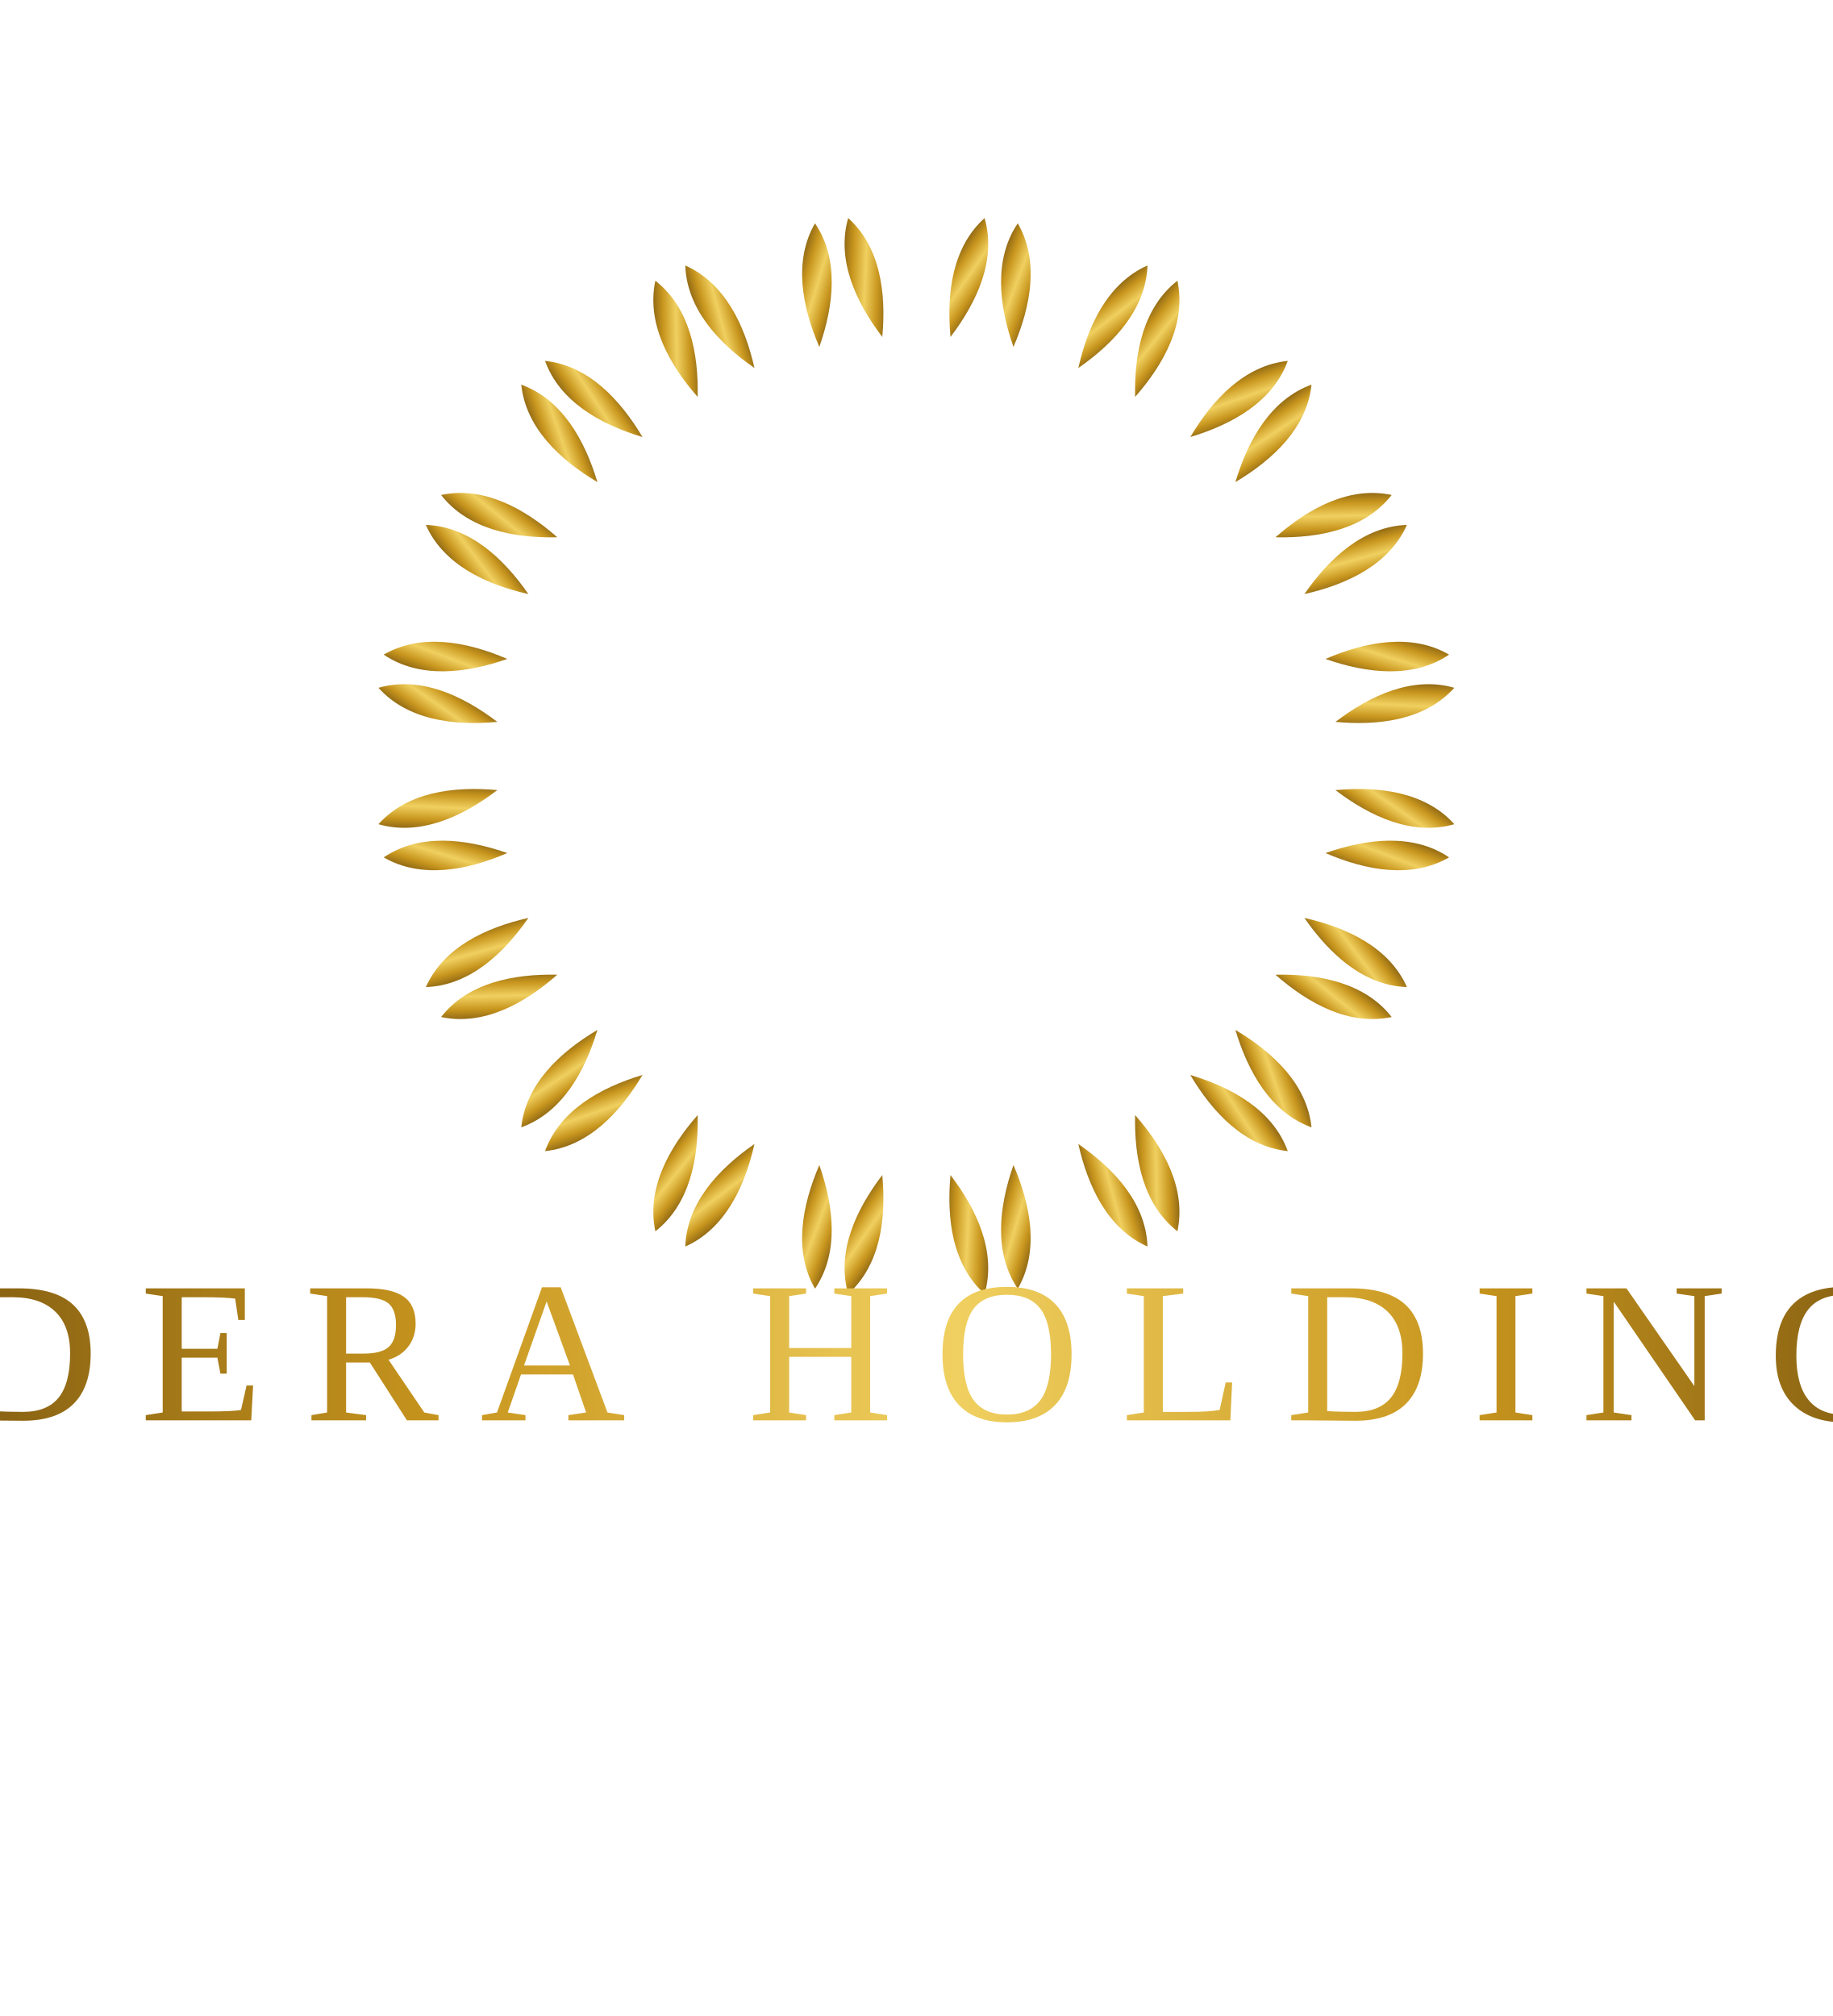
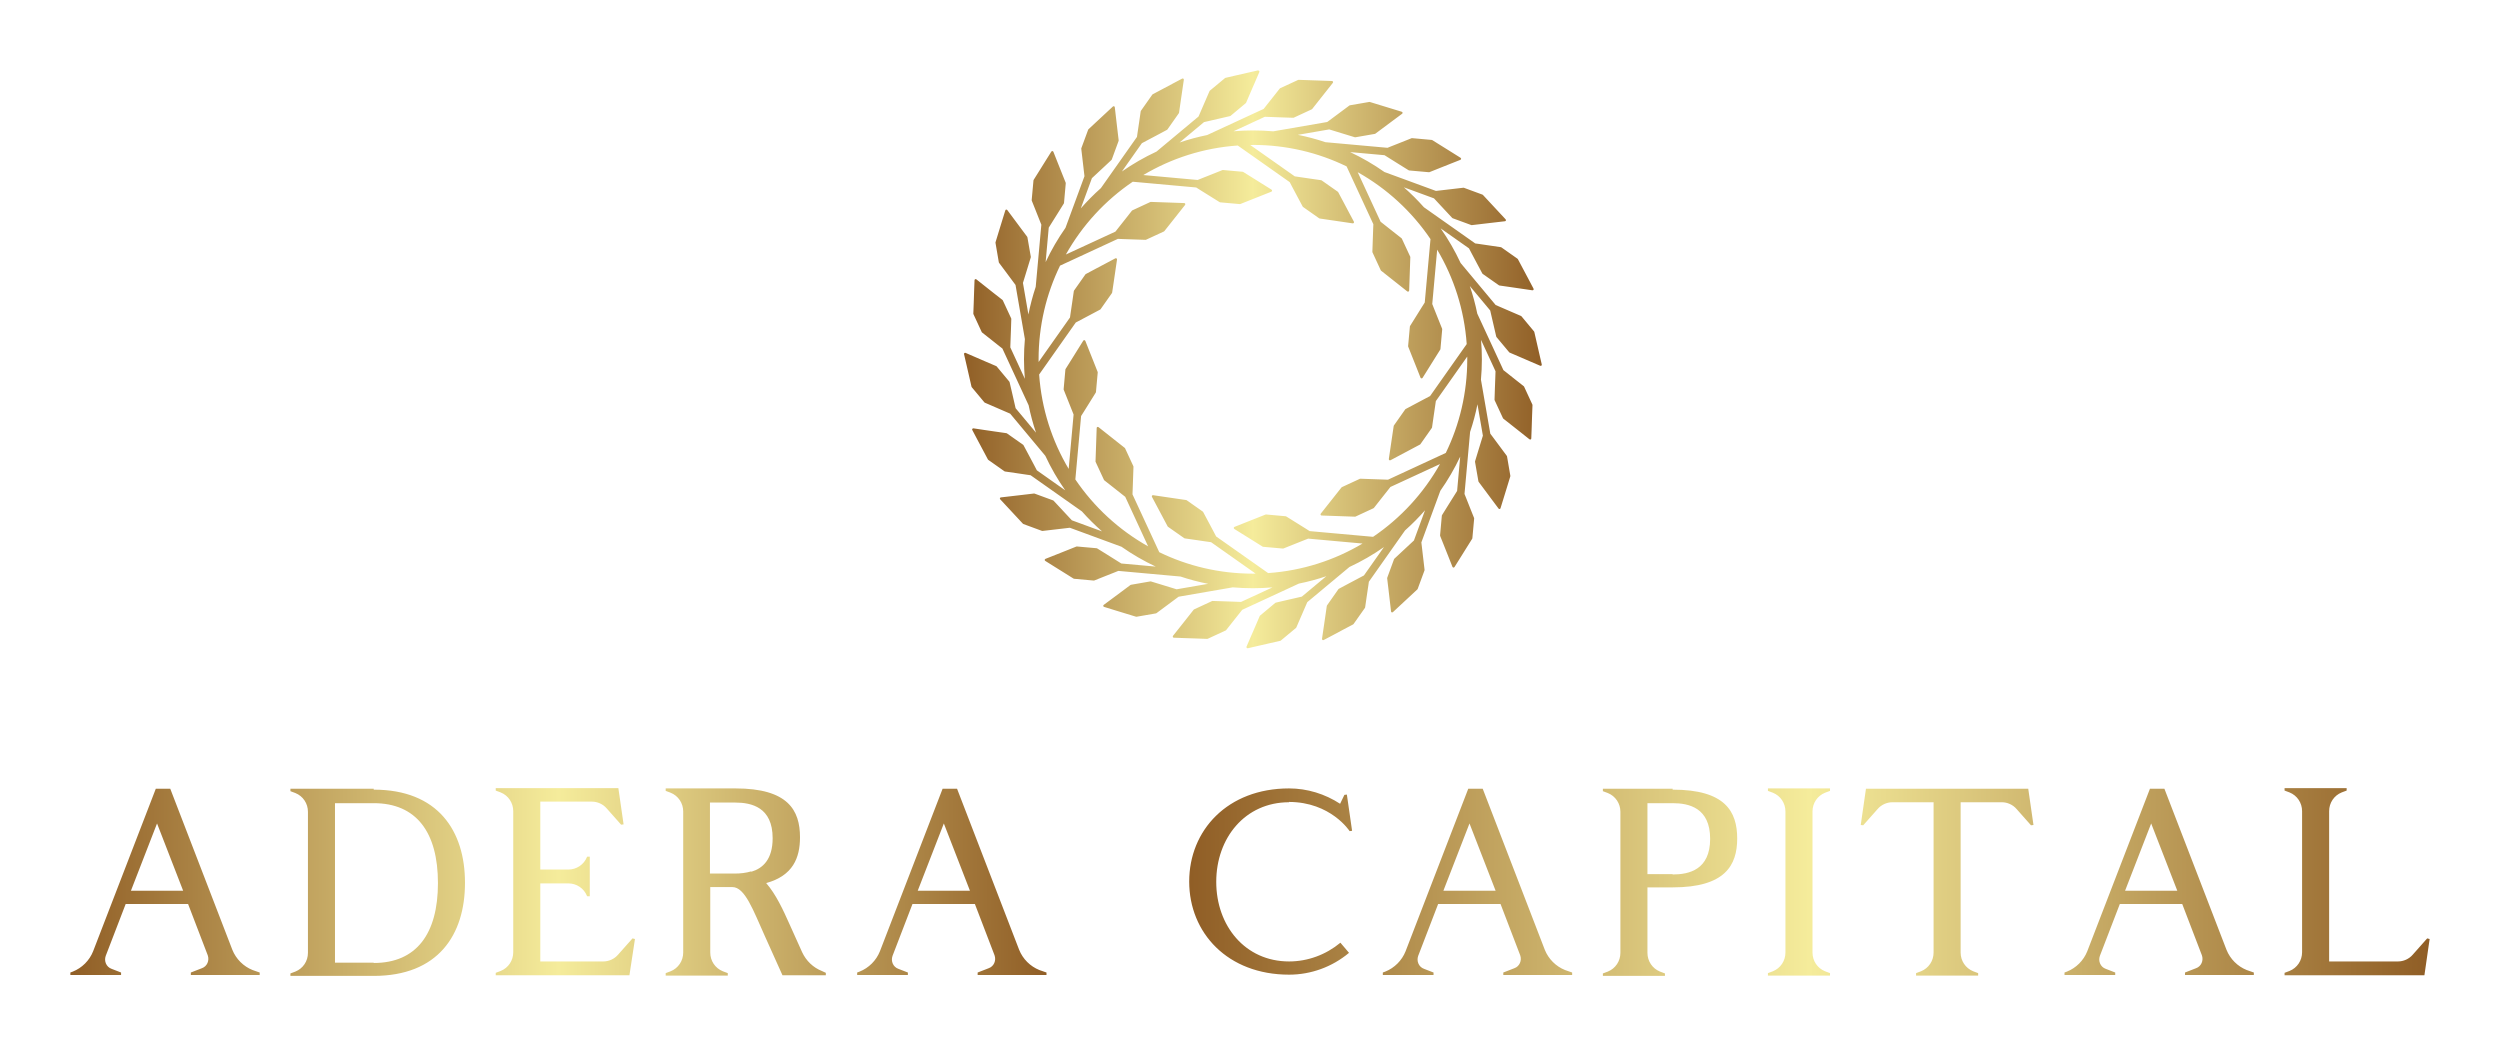
- <svg xmlns="http://www.w3.org/2000/svg" viewBox="0 0 800 880">
-   <defs>
-     <linearGradient id="lg" x1="15%" y1="0%" x2="85%" y2="100%">
-       <stop offset="0%" stop-color="#6B4A0E" />
-       <stop offset="28%" stop-color="#C8961E" />
-       <stop offset="50%" stop-color="#F0D060" />
-       <stop offset="72%" stop-color="#C8961E" />
-       <stop offset="100%" stop-color="#6B4A0E" />
-     </linearGradient>
-     <linearGradient id="tg" x1="0%" y1="0%" x2="100%" y2="0%">
-       <stop offset="0%" stop-color="#6B4A0E" />
-       <stop offset="30%" stop-color="#C8961E" />
-       <stop offset="52%" stop-color="#F0D060" />
-       <stop offset="74%" stop-color="#C8961E" />
-       <stop offset="100%" stop-color="#6B4A0E" />
-     </linearGradient>
-     <path id="lf" d="M0,0 C-7,-18 -10,-38 0,-54 C10,-38 7,-18 0,0Z" fill="url(#lg)" />
-   </defs>
-   <g transform="rotate(0,400,330)">
-     <use href="#lf" transform="translate(400,145) rotate(-16,0,54)" />
-     <use href="#lf" transform="translate(400,145) rotate(16,0,54)" />
+ <svg xmlns="http://www.w3.org/2000/svg" version="1.1" width="3178.954" height="1330.407" viewBox="0 0 3178.954 1330.407">
+   <g transform="scale(8.947714) translate(10, 10)">
+     <defs id="SvgjsDefs14354">
+       <linearGradient id="SvgjsLinearGradient14361">
+         <stop id="SvgjsStop14362" stop-color="#905e26" offset="0" />
+         <stop id="SvgjsStop14363" stop-color="#f5ec9b" offset="0.5" />
+         <stop id="SvgjsStop14364" stop-color="#905e26" offset="1" />
+       </linearGradient>
+       <linearGradient id="SvgjsLinearGradient14365">
+         <stop id="SvgjsStop14366" stop-color="#905e26" offset="0" />
+         <stop id="SvgjsStop14367" stop-color="#f5ec9b" offset="0.5" />
+         <stop id="SvgjsStop14368" stop-color="#905e26" offset="1" />
+       </linearGradient>
+       <linearGradient id="SvgjsLinearGradient14369">
+         <stop id="SvgjsStop14370" stop-color="#905e26" offset="0" />
+         <stop id="SvgjsStop14371" stop-color="#f5ec9b" offset="0.5" />
+         <stop id="SvgjsStop14372" stop-color="#905e26" offset="1" />
+       </linearGradient>
+     </defs>
+     <g id="SvgjsG14355" featureKey="symbolFeature-0" transform="matrix(0.9124528,0,0,0.9124528,122.4339,-4.560482)" fill="url(#SvgjsLinearGradient14361)">
+       <g transform="translate(0,-952.3622)">
+         <path style="text-indent:0;text-transform:none;direction:ltr;block-progression:tb;baseline-shift:baseline;color:;enable-background:accumulate;" d="m 50.802,957.36 a 0.181,0.181 0 0 0 -0.018,0.005 l -1.69,0.385 -1.681,0.385 -1.685,0.39 a 0.181,0.181 0 0 0 -0.074,0.037 l -2.377,1.973 a 0.181,0.181 0 0 0 -0.042,0.07 l -0.687,1.588 -0.687,1.588 -0.33,0.766 -6.551,5.465 c -1.889,0.88 -3.694,1.918 -5.386,3.101 l 3.111,-4.411 0.859,-0.455 1.528,-0.808 1.528,-0.817 a 0.181,0.181 0 0 0 0.06,-0.051 l 1.774,-2.526 a 0.181,0.181 0 0 0 0.037,-0.079 l 0.246,-1.709 0.251,-1.718 0.251,-1.709 a 0.181,0.181 0 0 0 -0.102,-0.195 0.181,0.181 0 0 0 -0.037,-0.009 0.181,0.181 0 0 0 -0.018,0 0.181,0.181 0 0 0 -0.102,0.018 l -1.532,0.813 -1.523,0.812 -1.532,0.813 a 0.181,0.181 0 0 0 -0.065,0.056 l -1.774,2.521 a 0.181,0.181 0 0 0 -0.033,0.079 l -0.246,1.713 -0.255,1.709 -0.079,0.566 -5.618,7.972 c -1.108,0.985 -2.152,2.042 -3.129,3.157 l 1.727,-4.703 0.52,-0.483 1.263,-1.175 1.268,-1.184 a 0.181,0.181 0 0 0 0.046,-0.07 l 1.063,-2.897 a 0.181,0.181 0 0 0 0.009,-0.084 l -0.204,-1.718 -0.2,-1.718 -0.2,-1.718 a 0.181,0.181 0 0 0 -0.19,-0.163 0.181,0.181 0 0 0 -0.014,0.005 0.181,0.181 0 0 0 -0.098,0.051 l -1.268,1.179 -1.263,1.175 -1.268,1.179 a 0.181,0.181 0 0 0 -0.046,0.07 l -1.068,2.897 a 0.181,0.181 0 0 0 -0.004,0.084 l 0.2,1.718 0.2,1.718 0.098,0.826 -2.958,8.042 c -1.178,1.677 -2.213,3.459 -3.092,5.33 l 0.483,-5.358 0.515,-0.822 0.919,-1.467 0.915,-1.472 a 0.181,0.181 0 0 0 0.028,-0.074 l 0.274,-3.074 a 0.181,0.181 0 0 0 -0.009,-0.088 l -0.641,-1.602 -0.641,-1.611 -0.636,-1.606 a 0.181,0.181 0 0 0 -0.186,-0.116 0.181,0.181 0 0 0 -0.037,0.009 0.181,0.181 0 0 0 -0.018,0.009 0.181,0.181 0 0 0 -0.079,0.07 l -0.919,1.467 -0.915,1.467 -0.919,1.467 a 0.181,0.181 0 0 0 -0.028,0.079 l -0.279,3.074 a 0.181,0.181 0 0 0 0.014,0.084 l 0.641,1.606 0.636,1.606 0.214,0.529 -0.878,9.685 c -0.466,1.399 -0.846,2.835 -1.138,4.304 l -0.85,-4.917 0.209,-0.678 0.506,-1.648 0.506,-1.658 a 0.181,0.181 0 0 0 0.004,-0.084 l -0.529,-3.041 a 0.181,0.181 0 0 0 -0.033,-0.079 l -1.035,-1.384 -1.031,-1.388 -1.035,-1.388 a 0.181,0.181 0 0 0 -0.172,-0.074 0.181,0.181 0 0 0 -0.074,0.028 0.181,0.181 0 0 0 -0.009,0.014 0.181,0.181 0 0 0 -0.056,0.093 l -0.511,1.653 -0.506,1.648 -0.506,1.658 a 0.181,0.181 0 0 0 -0.004,0.084 l 0.52,3.041 a 0.181,0.181 0 0 0 0.037,0.074 l 1.035,1.388 1.031,1.388 0.497,0.669 1.458,8.432 c -0.09,1.034 -0.139,2.081 -0.139,3.139 0,1.028 0.049,2.044 0.135,3.05 l -2.266,-4.898 0.033,-0.97 0.065,-1.727 0.056,-1.732 a 0.181,0.181 0 0 0 -0.014,-0.079 l -1.3,-2.8 a 0.181,0.181 0 0 0 -0.051,-0.074 L 9.644,992.062 8.284,990.985 6.928,989.912 a 0.181,0.181 0 0 0 -0.218,-0.009 0.181,0.181 0 0 0 -0.028,0.028 0.181,0.181 0 0 0 -0.009,0.018 0.181,0.181 0 0 0 -0.033,0.098 l -0.065,1.732 -0.056,1.727 -0.065,1.732 a 0.181,0.181 0 0 0 0.014,0.084 l 1.295,2.8 a 0.181,0.181 0 0 0 0.056,0.065 l 1.36,1.073 1.351,1.073 0.45,0.348 4.086,8.84 c 0.298,1.457 0.682,2.881 1.151,4.267 l -3.18,-3.812 -0.158,-0.692 -0.385,-1.681 -0.395,-1.69 a 0.181,0.181 0 0 0 -0.037,-0.074 l -1.978,-2.373 a 0.181,0.181 0 0 0 -0.065,-0.046 l -1.593,-0.682 -1.588,-0.687 -1.588,-0.687 a 0.181,0.181 0 0 0 -0.232,0.084 0.181,0.181 0 0 0 -0.005,0.014 0.181,0.181 0 0 0 -0.004,0.111 l 0.39,1.69 0.385,1.681 0.385,1.685 a 0.181,0.181 0 0 0 0.037,0.074 l 1.978,2.373 a 0.181,0.181 0 0 0 0.07,0.046 l 1.588,0.687 1.583,0.687 0.766,0.33 5.474,6.565 c 0.881,1.889 1.921,3.689 3.106,5.381 l -4.425,-3.12 -0.45,-0.859 -0.813,-1.528 -0.817,-1.528 a 0.181,0.181 0 0 0 -0.051,-0.06 l -2.526,-1.778 a 0.181,0.181 0 0 0 -0.079,-0.032 l -1.709,-0.246 -1.718,-0.251 -1.709,-0.255 a 0.181,0.181 0 0 0 -0.19,0.102 0.181,0.181 0 0 0 -0.014,0.037 0.181,0.181 0 0 0 0,0.023 0.181,0.181 0 0 0 0.023,0.102 l 0.808,1.532 0.813,1.523 0.813,1.532 a 0.181,0.181 0 0 0 0.056,0.06 l 2.521,1.778 a 0.181,0.181 0 0 0 0.079,0.032 l 1.713,0.246 1.709,0.255 0.566,0.079 7.995,5.636 c 0.98,1.1 2.027,2.139 3.134,3.111 l -4.703,-1.727 -0.483,-0.52 -1.175,-1.263 -1.184,-1.268 a 0.181,0.181 0 0 0 -0.07,-0.047 l -2.897,-1.063 a 0.181,0.181 0 0 0 -0.084,-0.01 l -1.718,0.204 -1.718,0.2 -1.718,0.2 a 0.181,0.181 0 0 0 -0.163,0.19 0.181,0.181 0 0 0 0.005,0.014 0.181,0.181 0 0 0 0.051,0.097 l 1.179,1.268 1.175,1.263 1.179,1.268 a 0.181,0.181 0 0 0 0.07,0.047 l 2.897,1.068 a 0.181,0.181 0 0 0 0.084,0.01 l 1.718,-0.2 1.718,-0.2 0.826,-0.097 8.042,2.958 c 1.676,1.178 3.464,2.213 5.335,3.092 l -5.363,-0.483 -0.822,-0.515 -1.467,-0.919 -1.472,-0.915 a 0.181,0.181 0 0 0 -0.074,-0.028 l -3.074,-0.274 a 0.181,0.181 0 0 0 -0.088,0.01 l -1.602,0.641 -1.611,0.641 -1.606,0.636 a 0.181,0.181 0 0 0 -0.116,0.186 0.181,0.181 0 0 0 0.009,0.037 0.181,0.181 0 0 0 0.009,0.019 0.181,0.181 0 0 0 0.07,0.079 l 1.467,0.919 1.467,0.915 1.467,0.919 a 0.181,0.181 0 0 0 0.079,0.028 l 3.074,0.279 a 0.181,0.181 0 0 0 0.084,-0.014 l 1.606,-0.641 1.606,-0.636 0.529,-0.214 9.685,0.877 c 1.398,0.466 2.835,0.846 4.304,1.138 l -4.912,0.85 -0.678,-0.209 -1.653,-0.506 -1.658,-0.506 a 0.181,0.181 0 0 0 -0.084,-0.01 l -3.041,0.529 a 0.181,0.181 0 0 0 -0.074,0.032 l -1.388,1.036 -1.388,1.031 -1.388,1.031 a 0.181,0.181 0 0 0 -0.042,0.246 0.181,0.181 0 0 0 0.009,0.013 0.181,0.181 0 0 0 0.093,0.056 l 1.653,0.511 1.653,0.506 1.653,0.506 a 0.181,0.181 0 0 0 0.084,0.01 l 3.041,-0.525 a 0.181,0.181 0 0 0 0.074,-0.037 l 1.388,-1.031 1.388,-1.031 0.669,-0.497 8.432,-1.458 c 1.034,0.09 2.081,0.135 3.139,0.135 1.028,0 2.044,-0.045 3.05,-0.13 l -4.898,2.266 -0.97,-0.037 -1.727,-0.06 -1.732,-0.056 a 0.181,0.181 0 0 0 -0.079,0.014 l -2.8,1.3 a 0.181,0.181 0 0 0 -0.07,0.051 l -1.068,1.356 -1.077,1.36 -1.073,1.351 a 0.181,0.181 0 0 0 -0.004,0.223 0.181,0.181 0 0 0 0.023,0.023 0.181,0.181 0 0 0 0.018,0.014 0.181,0.181 0 0 0 0.098,0.032 l 1.732,0.065 1.727,0.056 1.732,0.065 a 0.181,0.181 0 0 0 0.084,-0.019 l 2.8,-1.295 a 0.181,0.181 0 0 0 0.065,-0.051 l 1.073,-1.36 1.073,-1.351 0.353,-0.45 8.826,-4.086 c 1.46,-0.298 2.887,-0.681 4.276,-1.151 l -3.812,3.18 -0.692,0.158 -1.681,0.385 -1.69,0.395 a 0.181,0.181 0 0 0 -0.074,0.037 l -2.368,1.978 a 0.181,0.181 0 0 0 -0.051,0.065 l -0.683,1.593 -0.687,1.583 -0.683,1.588 a 0.181,0.181 0 0 0 0.084,0.237 0.181,0.181 0 0 0 0.014,0.01 0.181,0.181 0 0 0 0.107,0.01 l 1.69,-0.39 1.681,-0.385 1.685,-0.385 a 0.181,0.181 0 0 0 0.074,-0.037 l 2.377,-1.978 a 0.181,0.181 0 0 0 0.042,-0.069 l 0.687,-1.588 0.687,-1.588 0.33,-0.761 6.565,-5.474 c 1.886,-0.879 3.687,-1.919 5.376,-3.101 l -3.115,4.415 -0.854,0.455 -1.532,0.812 -1.528,0.817 a 0.181,0.181 0 0 0 -0.06,0.051 l -1.774,2.526 a 0.181,0.181 0 0 0 -0.037,0.079 l -0.246,1.708 -0.251,1.713 -0.251,1.713 a 0.181,0.181 0 0 0 0.102,0.19 0.181,0.181 0 0 0 0.037,0.01 0.181,0.181 0 0 0 0.018,0.01 0.181,0.181 0 0 0 0.102,-0.023 l 1.532,-0.808 1.523,-0.817 1.532,-0.808 a 0.181,0.181 0 0 0 0.065,-0.056 l 1.778,-2.521 a 0.181,0.181 0 0 0 0.028,-0.079 l 0.246,-1.713 0.255,-1.709 0.079,-0.566 5.632,-7.99 c 1.102,-0.98 2.142,-2.03 3.115,-3.139 l -1.727,4.703 -0.52,0.483 -1.263,1.175 -1.268,1.184 a 0.181,0.181 0 0 0 -0.046,0.069 l -1.063,2.897 a 0.181,0.181 0 0 0 -0.009,0.084 l 0.204,1.718 0.2,1.718 0.2,1.718 a 0.181,0.181 0 0 0 0.19,0.163 0.181,0.181 0 0 0 0.014,-0.01 0.181,0.181 0 0 0 0.098,-0.051 l 1.268,-1.179 1.263,-1.175 1.268,-1.179 a 0.181,0.181 0 0 0 0.046,-0.069 l 1.068,-2.897 a 0.181,0.181 0 0 0 0.005,-0.084 l -0.2,-1.718 -0.2,-1.718 -0.098,-0.827 2.953,-8.037 c 1.179,-1.677 2.216,-3.459 3.097,-5.33 l -0.483,5.353 -0.515,0.822 -0.919,1.467 -0.915,1.472 a 0.181,0.181 0 0 0 -0.028,0.074 l -0.274,3.074 a 0.181,0.181 0 0 0 0.009,0.088 l 0.641,1.602 0.641,1.611 0.636,1.607 a 0.181,0.181 0 0 0 0.186,0.116 0.181,0.181 0 0 0 0.037,-0.01 0.181,0.181 0 0 0 0.018,-0.01 0.181,0.181 0 0 0 0.079,-0.069 l 0.919,-1.467 0.915,-1.467 0.919,-1.467 a 0.181,0.181 0 0 0 0.028,-0.079 l 0.279,-3.074 a 0.181,0.181 0 0 0 -0.014,-0.084 l -0.641,-1.606 -0.636,-1.606 -0.214,-0.529 0.873,-9.662 c 0.468,-1.399 0.854,-2.834 1.147,-4.304 l 0.845,4.889 -0.209,0.678 -0.506,1.648 -0.506,1.662 a 0.181,0.181 0 0 0 -0.005,0.084 l 0.529,3.041 a 0.181,0.181 0 0 0 0.033,0.075 l 1.035,1.388 1.031,1.388 1.035,1.384 a 0.181,0.181 0 0 0 0.246,0.047 0.181,0.181 0 0 0 0.009,-0.01 0.181,0.181 0 0 0 0.056,-0.093 l 0.511,-1.657 0.506,-1.648 0.506,-1.653 a 0.181,0.181 0 0 0 0.005,-0.084 l -0.52,-3.046 a 0.181,0.181 0 0 0 -0.042,-0.075 l -1.031,-1.388 -1.031,-1.388 -0.497,-0.664 -1.458,-8.413 c 0.092,-1.041 0.144,-2.093 0.144,-3.157 0,-1.022 -0.045,-2.036 -0.13,-3.037 l 2.256,4.884 -0.033,0.966 -0.065,1.732 -0.056,1.732 a 0.181,0.181 0 0 0 0.014,0.079 l 1.3,2.8 a 0.181,0.181 0 0 0 0.051,0.069 l 1.356,1.068 1.36,1.073 1.356,1.077 a 0.181,0.181 0 0 0 0.218,0.01 0.181,0.181 0 0 0 0.028,-0.023 0.181,0.181 0 0 0 0.009,-0.019 0.181,0.181 0 0 0 0.033,-0.102 l 0.065,-1.727 0.056,-1.732 0.065,-1.727 a 0.181,0.181 0 0 0 -0.014,-0.084 l -1.295,-2.8 a 0.181,0.181 0 0 0 -0.056,-0.065 l -1.36,-1.073 -1.351,-1.073 -0.45,-0.353 -4.072,-8.803 c -0.298,-1.466 -0.688,-2.899 -1.161,-4.295 l 3.176,3.807 0.158,0.692 0.39,1.681 0.39,1.69 a 0.181,0.181 0 0 0 0.037,0.074 l 1.978,2.368 a 0.181,0.181 0 0 0 0.065,0.051 l 1.593,0.682 1.588,0.687 1.588,0.682 a 0.181,0.181 0 0 0 0.232,-0.084 0.181,0.181 0 0 0 0.004,-0.014 0.181,0.181 0 0 0 0.005,-0.107 l -0.39,-1.69 -0.385,-1.681 -0.385,-1.685 a 0.181,0.181 0 0 0 -0.037,-0.079 l -1.973,-2.373 a 0.181,0.181 0 0 0 -0.074,-0.046 l -1.583,-0.683 -1.588,-0.687 -0.766,-0.33 -5.46,-6.547 c -0.881,-1.893 -1.92,-3.695 -3.106,-5.39 l 4.411,3.111 0.45,0.854 0.812,1.532 0.817,1.528 a 0.181,0.181 0 0 0 0.051,0.06 l 2.526,1.774 a 0.181,0.181 0 0 0 0.079,0.037 l 1.709,0.246 1.718,0.251 1.709,0.251 a 0.181,0.181 0 0 0 0.19,-0.102 0.181,0.181 0 0 0 0.014,-0.037 0.181,0.181 0 0 0 0,-0.018 0.181,0.181 0 0 0 -0.023,-0.102 l -0.808,-1.532 -0.812,-1.528 -0.813,-1.528 a 0.181,0.181 0 0 0 -0.056,-0.065 l -2.521,-1.778 a 0.181,0.181 0 0 0 -0.079,-0.028 l -1.713,-0.251 -1.709,-0.251 -0.566,-0.079 -7.99,-5.632 c -0.978,-1.099 -2.023,-2.14 -3.129,-3.111 l 4.694,1.723 0.483,0.52 1.175,1.263 1.184,1.268 a 0.181,0.181 0 0 0 0.07,0.046 l 2.897,1.063 a 0.181,0.181 0 0 0 0.084,0.009 l 1.718,-0.204 1.718,-0.2 1.718,-0.2 a 0.181,0.181 0 0 0 0.163,-0.19 0.181,0.181 0 0 0 -0.005,-0.014 0.181,0.181 0 0 0 -0.051,-0.098 l -1.179,-1.268 -1.175,-1.263 -1.179,-1.268 a 0.181,0.181 0 0 0 -0.07,-0.046 l -2.897,-1.068 a 0.181,0.181 0 0 0 -0.084,-0.005 l -1.718,0.2 -1.718,0.2 -0.826,0.098 -8.028,-2.948 c -1.679,-1.181 -3.466,-2.22 -5.339,-3.101 l 5.353,0.483 0.822,0.515 1.467,0.919 1.472,0.915 a 0.181,0.181 0 0 0 0.074,0.028 l 3.074,0.274 a 0.181,0.181 0 0 0 0.088,-0.009 l 1.602,-0.641 1.611,-0.641 1.606,-0.636 a 0.181,0.181 0 0 0 0.116,-0.186 0.181,0.181 0 0 0 -0.009,-0.037 0.181,0.181 0 0 0 -0.009,-0.018 0.181,0.181 0 0 0 -0.07,-0.079 l -1.467,-0.919 -1.467,-0.915 -1.467,-0.919 a 0.181,0.181 0 0 0 -0.079,-0.028 l -3.074,-0.279 a 0.181,0.181 0 0 0 -0.037,0 0.181,0.181 0 0 0 -0.046,0.014 l -1.606,0.641 -1.606,0.636 -0.529,0.214 -9.662,-0.873 c -1.399,-0.468 -2.834,-0.854 -4.304,-1.147 l 4.889,-0.845 0.678,0.209 1.653,0.506 1.658,0.506 a 0.181,0.181 0 0 0 0.084,0.005 l 3.041,-0.529 a 0.181,0.181 0 0 0 0.074,-0.033 l 1.388,-1.035 1.388,-1.035 1.388,-1.031 a 0.181,0.181 0 0 0 0.042,-0.246 0.181,0.181 0 0 0 -0.009,-0.009 0.181,0.181 0 0 0 -0.093,-0.06 l -1.653,-0.506 -1.653,-0.506 -1.653,-0.506 a 0.181,0.181 0 0 0 -0.084,-0.009 l -3.041,0.525 a 0.181,0.181 0 0 0 -0.074,0.037 l -1.388,1.035 -1.388,1.031 -0.669,0.497 -8.404,1.453 c -1.044,-0.092 -2.099,-0.139 -3.166,-0.139 -1.019,0 -2.03,0.046 -3.027,0.13 l 4.875,-2.256 0.97,0.033 1.727,0.065 1.732,0.056 a 0.181,0.181 0 0 0 0.079,-0.014 l 2.8,-1.3 a 0.181,0.181 0 0 0 0.07,-0.051 l 1.068,-1.356 1.077,-1.36 1.073,-1.356 a 0.181,0.181 0 0 0 0.005,-0.218 0.181,0.181 0 0 0 -0.023,-0.028 0.181,0.181 0 0 0 -0.018,-0.009 0.181,0.181 0 0 0 -0.098,-0.037 l -1.732,-0.06 -1.727,-0.06 -1.732,-0.06 a 0.181,0.181 0 0 0 -0.037,0 0.181,0.181 0 0 0 -0.046,0.014 l -2.8,1.295 a 0.181,0.181 0 0 0 -0.065,0.056 l -1.073,1.356 -1.073,1.356 -0.353,0.45 -8.803,4.072 c -1.466,0.298 -2.9,0.688 -4.295,1.161 l 3.807,-3.176 0.692,-0.158 1.681,-0.39 1.69,-0.39 a 0.181,0.181 0 0 0 0.074,-0.037 l 2.368,-1.978 a 0.181,0.181 0 0 0 0.051,-0.065 l 0.683,-1.593 0.687,-1.588 0.683,-1.588 a 0.181,0.181 0 0 0 -0.084,-0.237 0.181,0.181 0 0 0 -0.014,0 0.181,0.181 0 0 0 -0.088,-0.009 z m -0.803,11.612 c 5.234,0 10.181,1.201 14.588,3.343 l 4.169,9.007 -0.033,0.84 -0.06,1.727 -0.06,1.727 a 0.181,0.181 0 0 0 0.014,0.084 l 1.295,2.8 a 0.181,0.181 0 0 0 0.056,0.065 l 1.356,1.073 1.356,1.073 1.356,1.073 a 0.181,0.181 0 0 0 0.297,-0.135 l 0.06,-1.727 0.06,-1.727 0.06,-1.732 a 0.181,0.181 0 0 0 0,-0.037 0.181,0.181 0 0 0 -0.014,-0.046 l -1.3,-2.8 a 0.181,0.181 0 0 0 -0.051,-0.07 l -1.36,-1.068 -1.356,-1.073 -0.548,-0.432 -3.566,-7.717 c 4.543,2.548 8.428,6.124 11.338,10.419 l -0.896,9.88 -0.45,0.71 -0.915,1.467 -0.915,1.463 a 0.181,0.181 0 0 0 -0.033,0.084 l -0.279,3.069 a 0.181,0.181 0 0 0 0.018,0.084 l 0.636,1.606 0.641,1.607 0.636,1.611 a 0.181,0.181 0 0 0 0.325,0.028 l 0.915,-1.462 0.915,-1.467 0.919,-1.467 a 0.181,0.181 0 0 0 0.018,-0.032 0.181,0.181 0 0 0 0.014,-0.051 l 0.274,-3.074 a 0.181,0.181 0 0 0 -0.009,-0.084 l -0.645,-1.606 -0.641,-1.606 -0.255,-0.65 0.766,-8.464 c 2.595,4.357 4.227,9.355 4.601,14.704 l -5.706,8.097 -0.743,0.39 -1.528,0.812 -1.528,0.812 a 0.181,0.181 0 0 0 -0.065,0.051 l -1.774,2.521 a 0.181,0.181 0 0 0 -0.028,0.084 l -0.255,1.709 -0.251,1.709 -0.251,1.713 a 0.181,0.181 0 0 0 0.265,0.19 l 1.528,-0.813 1.528,-0.812 1.528,-0.812 a 0.181,0.181 0 0 0 0.033,-0.019 0.181,0.181 0 0 0 0.033,-0.037 l 1.778,-2.526 a 0.181,0.181 0 0 0 0.033,-0.079 l 0.246,-1.709 0.251,-1.713 0.098,-0.687 4.889,-6.932 c 0.002,0.139 0.004,0.278 0.004,0.418 0,5.234 -1.201,10.181 -3.343,14.588 l -9.007,4.169 -0.84,-0.032 -1.727,-0.06 -1.727,-0.06 a 0.181,0.181 0 0 0 -0.084,0.014 l -2.8,1.296 a 0.181,0.181 0 0 0 -0.065,0.056 l -1.073,1.356 -1.073,1.356 -1.073,1.356 a 0.181,0.181 0 0 0 0.135,0.297 l 1.727,0.06 1.727,0.06 1.732,0.06 a 0.181,0.181 0 0 0 0.037,0 0.181,0.181 0 0 0 0.046,-0.014 l 2.8,-1.3 a 0.181,0.181 0 0 0 0.07,-0.051 l 1.068,-1.36 1.073,-1.356 0.432,-0.548 7.717,-3.566 c -2.547,4.54 -6.126,8.424 -10.419,11.333 l -9.88,-0.891 -0.71,-0.45 -1.467,-0.915 -1.467,-0.915 a 0.181,0.181 0 0 0 -0.079,-0.032 l -3.069,-0.279 a 0.181,0.181 0 0 0 -0.088,0.019 l -1.606,0.636 -1.606,0.636 -1.606,0.641 a 0.181,0.181 0 0 0 -0.033,0.325 l 1.467,0.915 1.467,0.915 1.467,0.919 a 0.181,0.181 0 0 0 0.033,0.019 0.181,0.181 0 0 0 0.046,0.01 l 3.078,0.274 a 0.181,0.181 0 0 0 0.084,-0.01 l 1.606,-0.641 1.606,-0.641 0.645,-0.255 8.469,0.766 c -4.357,2.595 -9.355,4.227 -14.704,4.601 l -8.097,-5.706 -0.39,-0.743 -0.813,-1.528 -0.813,-1.528 a 0.181,0.181 0 0 0 -0.051,-0.065 l -2.526,-1.778 a 0.181,0.181 0 0 0 -0.079,-0.028 l -1.709,-0.251 -1.713,-0.251 -1.709,-0.251 a 0.181,0.181 0 0 0 -0.074,0 0.181,0.181 0 0 0 -0.116,0.265 l 0.813,1.528 0.812,1.528 0.813,1.528 a 0.181,0.181 0 0 0 0.018,0.032 0.181,0.181 0 0 0 0.033,0.032 l 2.526,1.774 a 0.181,0.181 0 0 0 0.079,0.037 l 1.713,0.246 1.709,0.251 0.692,0.098 6.932,4.889 c -0.139,0 -0.278,0.01 -0.418,0.01 -5.232,0 -10.182,-1.202 -14.588,-3.343 l -4.169,-9.007 0.033,-0.84 0.06,-1.727 0.06,-1.727 a 0.181,0.181 0 0 0 -0.014,-0.084 l -1.295,-2.8 a 0.181,0.181 0 0 0 -0.056,-0.065 l -1.356,-1.072 -1.356,-1.073 -1.356,-1.073 a 0.181,0.181 0 0 0 -0.116,-0.047 0.181,0.181 0 0 0 -0.181,0.181 l -0.06,1.727 -0.06,1.727 -0.06,1.732 a 0.181,0.181 0 0 0 0,0.037 0.181,0.181 0 0 0 0.014,0.047 l 1.3,2.8 a 0.181,0.181 0 0 0 0.051,0.069 l 1.36,1.068 1.356,1.073 0.548,0.432 3.566,7.716 c -4.543,-2.548 -8.428,-6.128 -11.338,-10.423 l 0.896,-9.876 0.45,-0.71 0.915,-1.467 0.915,-1.467 a 0.181,0.181 0 0 0 0.033,-0.079 l 0.279,-3.074 a 0.181,0.181 0 0 0 -0.018,-0.084 l -0.636,-1.607 -0.641,-1.606 -0.636,-1.607 a 0.181,0.181 0 0 0 -0.181,-0.121 0.181,0.181 0 0 0 -0.144,0.088 l -0.915,1.467 -0.915,1.467 -0.919,1.467 a 0.181,0.181 0 0 0 -0.018,0.033 0.181,0.181 0 0 0 -0.014,0.046 l -0.274,3.074 a 0.181,0.181 0 0 0 0.014,0.088 l 0.641,1.606 0.641,1.607 0.255,0.645 -0.766,8.469 c -2.595,-4.356 -4.227,-9.356 -4.601,-14.704 l 5.706,-8.097 0.743,-0.395 1.528,-0.808 1.528,-0.813 a 0.181,0.181 0 0 0 0.065,-0.056 l 1.774,-2.521 a 0.181,0.181 0 0 0 0.028,-0.079 l 0.255,-1.709 0.251,-1.713 0.251,-1.709 a 0.181,0.181 0 0 0 -0.265,-0.19 l -1.528,0.813 -1.528,0.808 -1.528,0.817 a 0.181,0.181 0 0 0 -0.033,0.018 0.181,0.181 0 0 0 -0.033,0.033 l -1.778,2.526 a 0.181,0.181 0 0 0 -0.033,0.079 l -0.246,1.713 -0.251,1.709 -0.098,0.692 -4.889,6.932 c -0.002,-0.139 -0.005,-0.278 -0.005,-0.418 0,-5.232 1.202,-10.182 3.343,-14.588 l 9.007,-4.169 0.84,0.033 1.727,0.06 1.727,0.06 a 0.181,0.181 0 0 0 0.084,-0.014 l 2.8,-1.295 a 0.181,0.181 0 0 0 0.065,-0.056 l 1.073,-1.356 1.073,-1.356 1.073,-1.356 a 0.181,0.181 0 0 0 -0.135,-0.297 l -1.727,-0.06 -1.727,-0.06 -1.732,-0.06 a 0.181,0.181 0 0 0 -0.037,0 0.181,0.181 0 0 0 -0.046,0.014 l -2.8,1.3 a 0.181,0.181 0 0 0 -0.07,0.051 l -1.068,1.36 -1.073,1.356 -0.432,0.548 -7.717,3.566 c 2.548,-4.543 6.124,-8.428 10.419,-11.338 l 9.88,0.896 0.71,0.45 1.467,0.915 1.467,0.915 a 0.181,0.181 0 0 0 0.079,0.033 l 3.069,0.274 a 0.181,0.181 0 0 0 0.088,-0.014 l 1.606,-0.636 1.606,-0.641 1.606,-0.636 a 0.181,0.181 0 0 0 0.033,-0.325 l -1.467,-0.915 -1.467,-0.919 -1.467,-0.915 a 0.181,0.181 0 0 0 -0.033,-0.018 0.181,0.181 0 0 0 -0.046,-0.014 l -3.078,-0.274 a 0.181,0.181 0 0 0 -0.084,0.009 l -1.606,0.645 -1.606,0.636 -0.645,0.26 -8.469,-0.766 c 4.358,-2.596 9.358,-4.228 14.709,-4.601 l 8.093,5.706 0.39,0.743 0.813,1.528 0.813,1.523 a 0.181,0.181 0 0 0 0.051,0.065 l 2.526,1.778 a 0.181,0.181 0 0 0 0.079,0.028 l 1.709,0.251 1.713,0.251 1.709,0.251 a 0.181,0.181 0 0 0 0.19,-0.265 l -0.813,-1.523 -0.808,-1.528 -0.817,-1.532 a 0.181,0.181 0 0 0 -0.018,-0.028 0.181,0.181 0 0 0 -0.033,-0.037 l -2.526,-1.774 a 0.181,0.181 0 0 0 -0.079,-0.033 l -1.713,-0.246 -1.709,-0.251 -0.692,-0.102 -6.932,-4.884 c 0.139,-0.002 0.278,-0.005 0.418,-0.005 z" fill="url(#SvgjsLinearGradient14361)" fill-opacity="1" fill-rule="nonzero" stroke="none" marker="none" visibility="visible" display="inline" overflow="visible" />
+       </g>
+     </g>
+     <g id="SvgjsG14356" featureKey="nameLeftFeature-0" transform="matrix(2.18386,0,0,2.18386,-2.227541,84.87853)" fill="url(#SvgjsLinearGradient14365)">
+       <path d="M12.88 19.68 l0.46 0.16 l0 0.16 l-4.48 0 l0 -0.16 l0.72 -0.28 c0.34 -0.12 0.5 -0.5 0.38 -0.84 l-1.28 -3.34 l-4.06 0 l-1.3 3.38 c-0.12 0.34 0.04 0.72 0.38 0.84 l0.62 0.24 l0 0.16 l-3.3 0 l0 -0.16 l0.16 -0.06 c0.6 -0.24 1.08 -0.72 1.32 -1.32 l4.08 -10.58 l0.94 0 l4.04 10.48 c0.24 0.6 0.72 1.08 1.32 1.32 z M4.96 14.52 l3.4 0 l-1.7 -4.38 z M20.76 7.88 l0 0.06 c4.18 0 5.94 2.68 5.94 6.06 c0 3.4 -1.76 6.06 -5.94 6.06 l-5.42 0 l0 -0.16 l0.32 -0.12 c0.5 -0.2 0.82 -0.68 0.82 -1.22 l0 -9.18 c0 -0.54 -0.32 -1.02 -0.82 -1.22 l-0.32 -0.12 l0 -0.16 l5.42 0 z M20.76 19.2 l0 0.02 c2.78 0 4.18 -1.9 4.18 -5.2 s-1.4 -5.2 -4.18 -5.2 l-2.52 0 l0 10.38 l2.52 0 z M37.6 17.62 l0.16 0.04 l-0.36 2.36 l-8.7 0 l0 -0.16 l0.32 -0.12 c0.5 -0.2 0.82 -0.68 0.82 -1.22 l0 -9.18 c0 -0.54 -0.32 -1.02 -0.82 -1.22 l-0.32 -0.12 l0 -0.16 l7.98 0 l0.34 2.36 l-0.16 0.02 l-0.94 -1.06 c-0.24 -0.28 -0.6 -0.44 -0.96 -0.44 l-3.36 0 l0 4.42 l1.82 0 c0.54 0 1.02 -0.32 1.22 -0.82 l0.02 -0.02 l0.16 0 l0 2.58 l-0.16 0 l-0.02 -0.02 c-0.2 -0.5 -0.68 -0.82 -1.22 -0.82 l-1.82 0 l0 5.08 l4.1 0 c0.36 0 0.72 -0.16 0.96 -0.44 z M49.92 19.74 l0.26 0.12 l0 0.16 l-2.82 0 s-0.28 -0.62 -1.16 -2.58 c-0.74 -1.64 -1.28 -3.16 -2.1 -3.16 l-1.44 0 l0 4.26 c0 0.54 0.32 1.02 0.82 1.22 l0.32 0.12 l0 0.16 l-4.04 0 l0 -0.16 l0.32 -0.12 c0.5 -0.2 0.82 -0.68 0.82 -1.22 l0 -9.18 c0 -0.54 -0.32 -1.02 -0.82 -1.22 l-0.32 -0.12 l0 -0.16 l4.54 0 c3.42 0 4.2 1.42 4.2 3.18 c0 1.34 -0.46 2.5 -2.2 2.98 c0.64 0.74 1.1 1.74 1.52 2.68 c0.32 0.7 0.6 1.32 0.82 1.82 c0.26 0.56 0.72 1 1.28 1.22 z M45.32 13.26 l0.02 0.02 c0.74 -0.22 1.38 -0.8 1.38 -2.18 c0 -2.02 -1.38 -2.32 -2.44 -2.32 l-1.64 0 l0 4.62 l1.64 0 c0.34 0 0.7 -0.04 1.04 -0.14 z M64.08 19.68 l0.46 0.16 l0 0.16 l-4.48 0 l0 -0.16 l0.72 -0.28 c0.34 -0.12 0.5 -0.5 0.38 -0.84 l-1.28 -3.34 l-4.06 0 l-1.3 3.38 c-0.12 0.34 0.04 0.72 0.38 0.84 l0.62 0.24 l0 0.16 l-3.3 0 l0 -0.16 l0.16 -0.06 c0.6 -0.24 1.08 -0.72 1.32 -1.32 l4.08 -10.58 l0.94 0 l4.04 10.48 c0.24 0.6 0.72 1.08 1.32 1.32 z M56.16 14.52 l3.4 0 l-1.7 -4.38 z" />
+     </g>
+     <g id="SvgjsG14357" featureKey="nameRightFeature-0" transform="matrix(2.18386,0,0,2.18386,145.198,84.87853)" fill="url(#SvgjsLinearGradient14369)">
+       <path d="M12.8 8.74 l0.02 0.02 c-2.86 0 -4.74 2.32 -4.74 5.18 s1.88 5.18 4.74 5.18 c1.22 0 2.4 -0.44 3.34 -1.22 l0.56 0.66 c-1.1 0.92 -2.48 1.42 -3.9 1.42 c-4 0 -6.5 -2.72 -6.5 -6.06 s2.5 -6.06 6.5 -6.06 c1.18 0 2.34 0.36 3.32 1 l0.28 -0.58 l0.16 -0.02 l0.34 2.36 l-0.16 0.02 s-1.22 -1.9 -3.96 -1.9 z M30.78 19.68 l0.46 0.16 l0 0.16 l-4.48 0 l0 -0.16 l0.72 -0.28 c0.34 -0.12 0.5 -0.5 0.38 -0.84 l-1.28 -3.34 l-4.06 0 l-1.3 3.38 c-0.12 0.34 0.04 0.72 0.38 0.84 l0.62 0.24 l0 0.16 l-3.3 0 l0 -0.16 l0.16 -0.06 c0.6 -0.24 1.08 -0.72 1.32 -1.32 l4.08 -10.58 l0.94 0 l4.04 10.48 c0.24 0.6 0.72 1.08 1.32 1.32 z M22.86 14.52 l3.4 0 l-1.7 -4.38 z M37.78 7.88 l0 0.06 c3.42 0 4.2 1.42 4.2 3.18 c0 1.74 -0.78 3.18 -4.2 3.18 l-1.64 0 l0 4.26 c0 0.54 0.32 1.02 0.82 1.22 l0.32 0.12 l0 0.16 l-4.04 0 l0 -0.16 l0.32 -0.12 c0.5 -0.2 0.82 -0.68 0.82 -1.22 l0 -9.18 c0 -0.54 -0.32 -1.02 -0.82 -1.22 l-0.32 -0.12 l0 -0.16 l4.54 0 z M37.78 13.44 l0 0.02 c1.06 0 2.44 -0.3 2.44 -2.32 s-1.38 -2.32 -2.44 -2.32 l-1.64 0 l0 4.62 l1.64 0 z M47.7 8.14 c-0.5 0.2 -0.82 0.68 -0.82 1.22 l0 9.18 c0 0.54 0.32 1.02 0.82 1.22 l0.32 0.12 l0 0.16 l-4.04 0 l0 -0.16 l0.32 -0.12 c0.5 -0.2 0.82 -0.68 0.82 -1.22 l0 -9.18 c0 -0.54 -0.32 -1.02 -0.82 -1.22 l-0.32 -0.12 l0 -0.16 l4.04 0 l0 0.16 z M60.92 7.88 l0.34 2.36 l-0.16 0.02 l-0.94 -1.06 c-0.24 -0.28 -0.6 -0.44 -0.96 -0.44 l-2.68 0 l0 9.78 c0 0.54 0.32 1.02 0.82 1.22 l0.32 0.12 l0 0.16 l-4.04 0 l0 -0.16 l0.32 -0.12 c0.5 -0.2 0.82 -0.68 0.82 -1.22 l0 -9.78 l-2.68 0 c-0.36 0 -0.72 0.16 -0.96 0.44 l-0.94 1.06 l-0.16 -0.02 l0.34 -2.36 l10.56 0 z M75.14 19.68 l0.46 0.16 l0 0.16 l-4.48 0 l0 -0.16 l0.72 -0.28 c0.34 -0.12 0.5 -0.5 0.38 -0.84 l-1.28 -3.34 l-4.06 0 l-1.3 3.38 c-0.12 0.34 0.04 0.72 0.38 0.84 l0.62 0.24 l0 0.16 l-3.3 0 l0 -0.16 l0.16 -0.06 c0.6 -0.24 1.08 -0.72 1.32 -1.32 l4.08 -10.58 l0.94 0 l4.04 10.48 c0.24 0.6 0.72 1.08 1.32 1.32 z M67.22 14.52 l3.4 0 l-1.7 -4.38 z M86.88 17.62 l0.16 0.04 l-0.34 2.36 l-9.1 0 l0 -0.16 l0.32 -0.12 c0.5 -0.2 0.82 -0.68 0.82 -1.22 l0 -9.18 c0 -0.54 -0.32 -1.02 -0.82 -1.22 l-0.32 -0.12 l0 -0.16 l4.04 0 l0 0.16 l-0.32 0.12 c-0.5 0.2 -0.82 0.68 -0.82 1.22 l0 9.78 l4.48 0 c0.36 0 0.72 -0.16 0.96 -0.44 z" />
+     </g>
  </g>
-   <g transform="rotate(18,400,330)">
-     <use href="#lf" transform="translate(400,145) rotate(-16,0,54)" />
-     <use href="#lf" transform="translate(400,145) rotate(16,0,54)" />
-   </g>
-   <g transform="rotate(36,400,330)">
-     <use href="#lf" transform="translate(400,145) rotate(-16,0,54)" />
-     <use href="#lf" transform="translate(400,145) rotate(16,0,54)" />
-   </g>
-   <g transform="rotate(54,400,330)">
-     <use href="#lf" transform="translate(400,145) rotate(-16,0,54)" />
-     <use href="#lf" transform="translate(400,145) rotate(16,0,54)" />
-   </g>
-   <g transform="rotate(72,400,330)">
-     <use href="#lf" transform="translate(400,145) rotate(-16,0,54)" />
-     <use href="#lf" transform="translate(400,145) rotate(16,0,54)" />
-   </g>
-   <g transform="rotate(90,400,330)">
-     <use href="#lf" transform="translate(400,145) rotate(-16,0,54)" />
-     <use href="#lf" transform="translate(400,145) rotate(16,0,54)" />
-   </g>
-   <g transform="rotate(108,400,330)">
-     <use href="#lf" transform="translate(400,145) rotate(-16,0,54)" />
-     <use href="#lf" transform="translate(400,145) rotate(16,0,54)" />
-   </g>
-   <g transform="rotate(126,400,330)">
-     <use href="#lf" transform="translate(400,145) rotate(-16,0,54)" />
-     <use href="#lf" transform="translate(400,145) rotate(16,0,54)" />
-   </g>
-   <g transform="rotate(144,400,330)">
-     <use href="#lf" transform="translate(400,145) rotate(-16,0,54)" />
-     <use href="#lf" transform="translate(400,145) rotate(16,0,54)" />
-   </g>
-   <g transform="rotate(162,400,330)">
-     <use href="#lf" transform="translate(400,145) rotate(-16,0,54)" />
-     <use href="#lf" transform="translate(400,145) rotate(16,0,54)" />
-   </g>
-   <g transform="rotate(180,400,330)">
-     <use href="#lf" transform="translate(400,145) rotate(-16,0,54)" />
-     <use href="#lf" transform="translate(400,145) rotate(16,0,54)" />
-   </g>
-   <g transform="rotate(198,400,330)">
-     <use href="#lf" transform="translate(400,145) rotate(-16,0,54)" />
-     <use href="#lf" transform="translate(400,145) rotate(16,0,54)" />
-   </g>
-   <g transform="rotate(216,400,330)">
-     <use href="#lf" transform="translate(400,145) rotate(-16,0,54)" />
-     <use href="#lf" transform="translate(400,145) rotate(16,0,54)" />
-   </g>
-   <g transform="rotate(234,400,330)">
-     <use href="#lf" transform="translate(400,145) rotate(-16,0,54)" />
-     <use href="#lf" transform="translate(400,145) rotate(16,0,54)" />
-   </g>
-   <g transform="rotate(252,400,330)">
-     <use href="#lf" transform="translate(400,145) rotate(-16,0,54)" />
-     <use href="#lf" transform="translate(400,145) rotate(16,0,54)" />
-   </g>
-   <g transform="rotate(270,400,330)">
-     <use href="#lf" transform="translate(400,145) rotate(-16,0,54)" />
-     <use href="#lf" transform="translate(400,145) rotate(16,0,54)" />
-   </g>
-   <g transform="rotate(288,400,330)">
-     <use href="#lf" transform="translate(400,145) rotate(-16,0,54)" />
-     <use href="#lf" transform="translate(400,145) rotate(16,0,54)" />
-   </g>
-   <g transform="rotate(306,400,330)">
-     <use href="#lf" transform="translate(400,145) rotate(-16,0,54)" />
-     <use href="#lf" transform="translate(400,145) rotate(16,0,54)" />
-   </g>
-   <g transform="rotate(324,400,330)">
-     <use href="#lf" transform="translate(400,145) rotate(-16,0,54)" />
-     <use href="#lf" transform="translate(400,145) rotate(16,0,54)" />
-   </g>
-   <g transform="rotate(342,400,330)">
-     <use href="#lf" transform="translate(400,145) rotate(-16,0,54)" />
-     <use href="#lf" transform="translate(400,145) rotate(16,0,54)" />
-   </g>
-   <text x="400" y="620" text-anchor="middle" font-family="'Cormorant Garamond', 'Garamond', 'Times New Roman', serif" font-size="88" font-weight="400" letter-spacing="18" fill="url(#tg)">ADERA HOLDINGS</text>
</svg>
